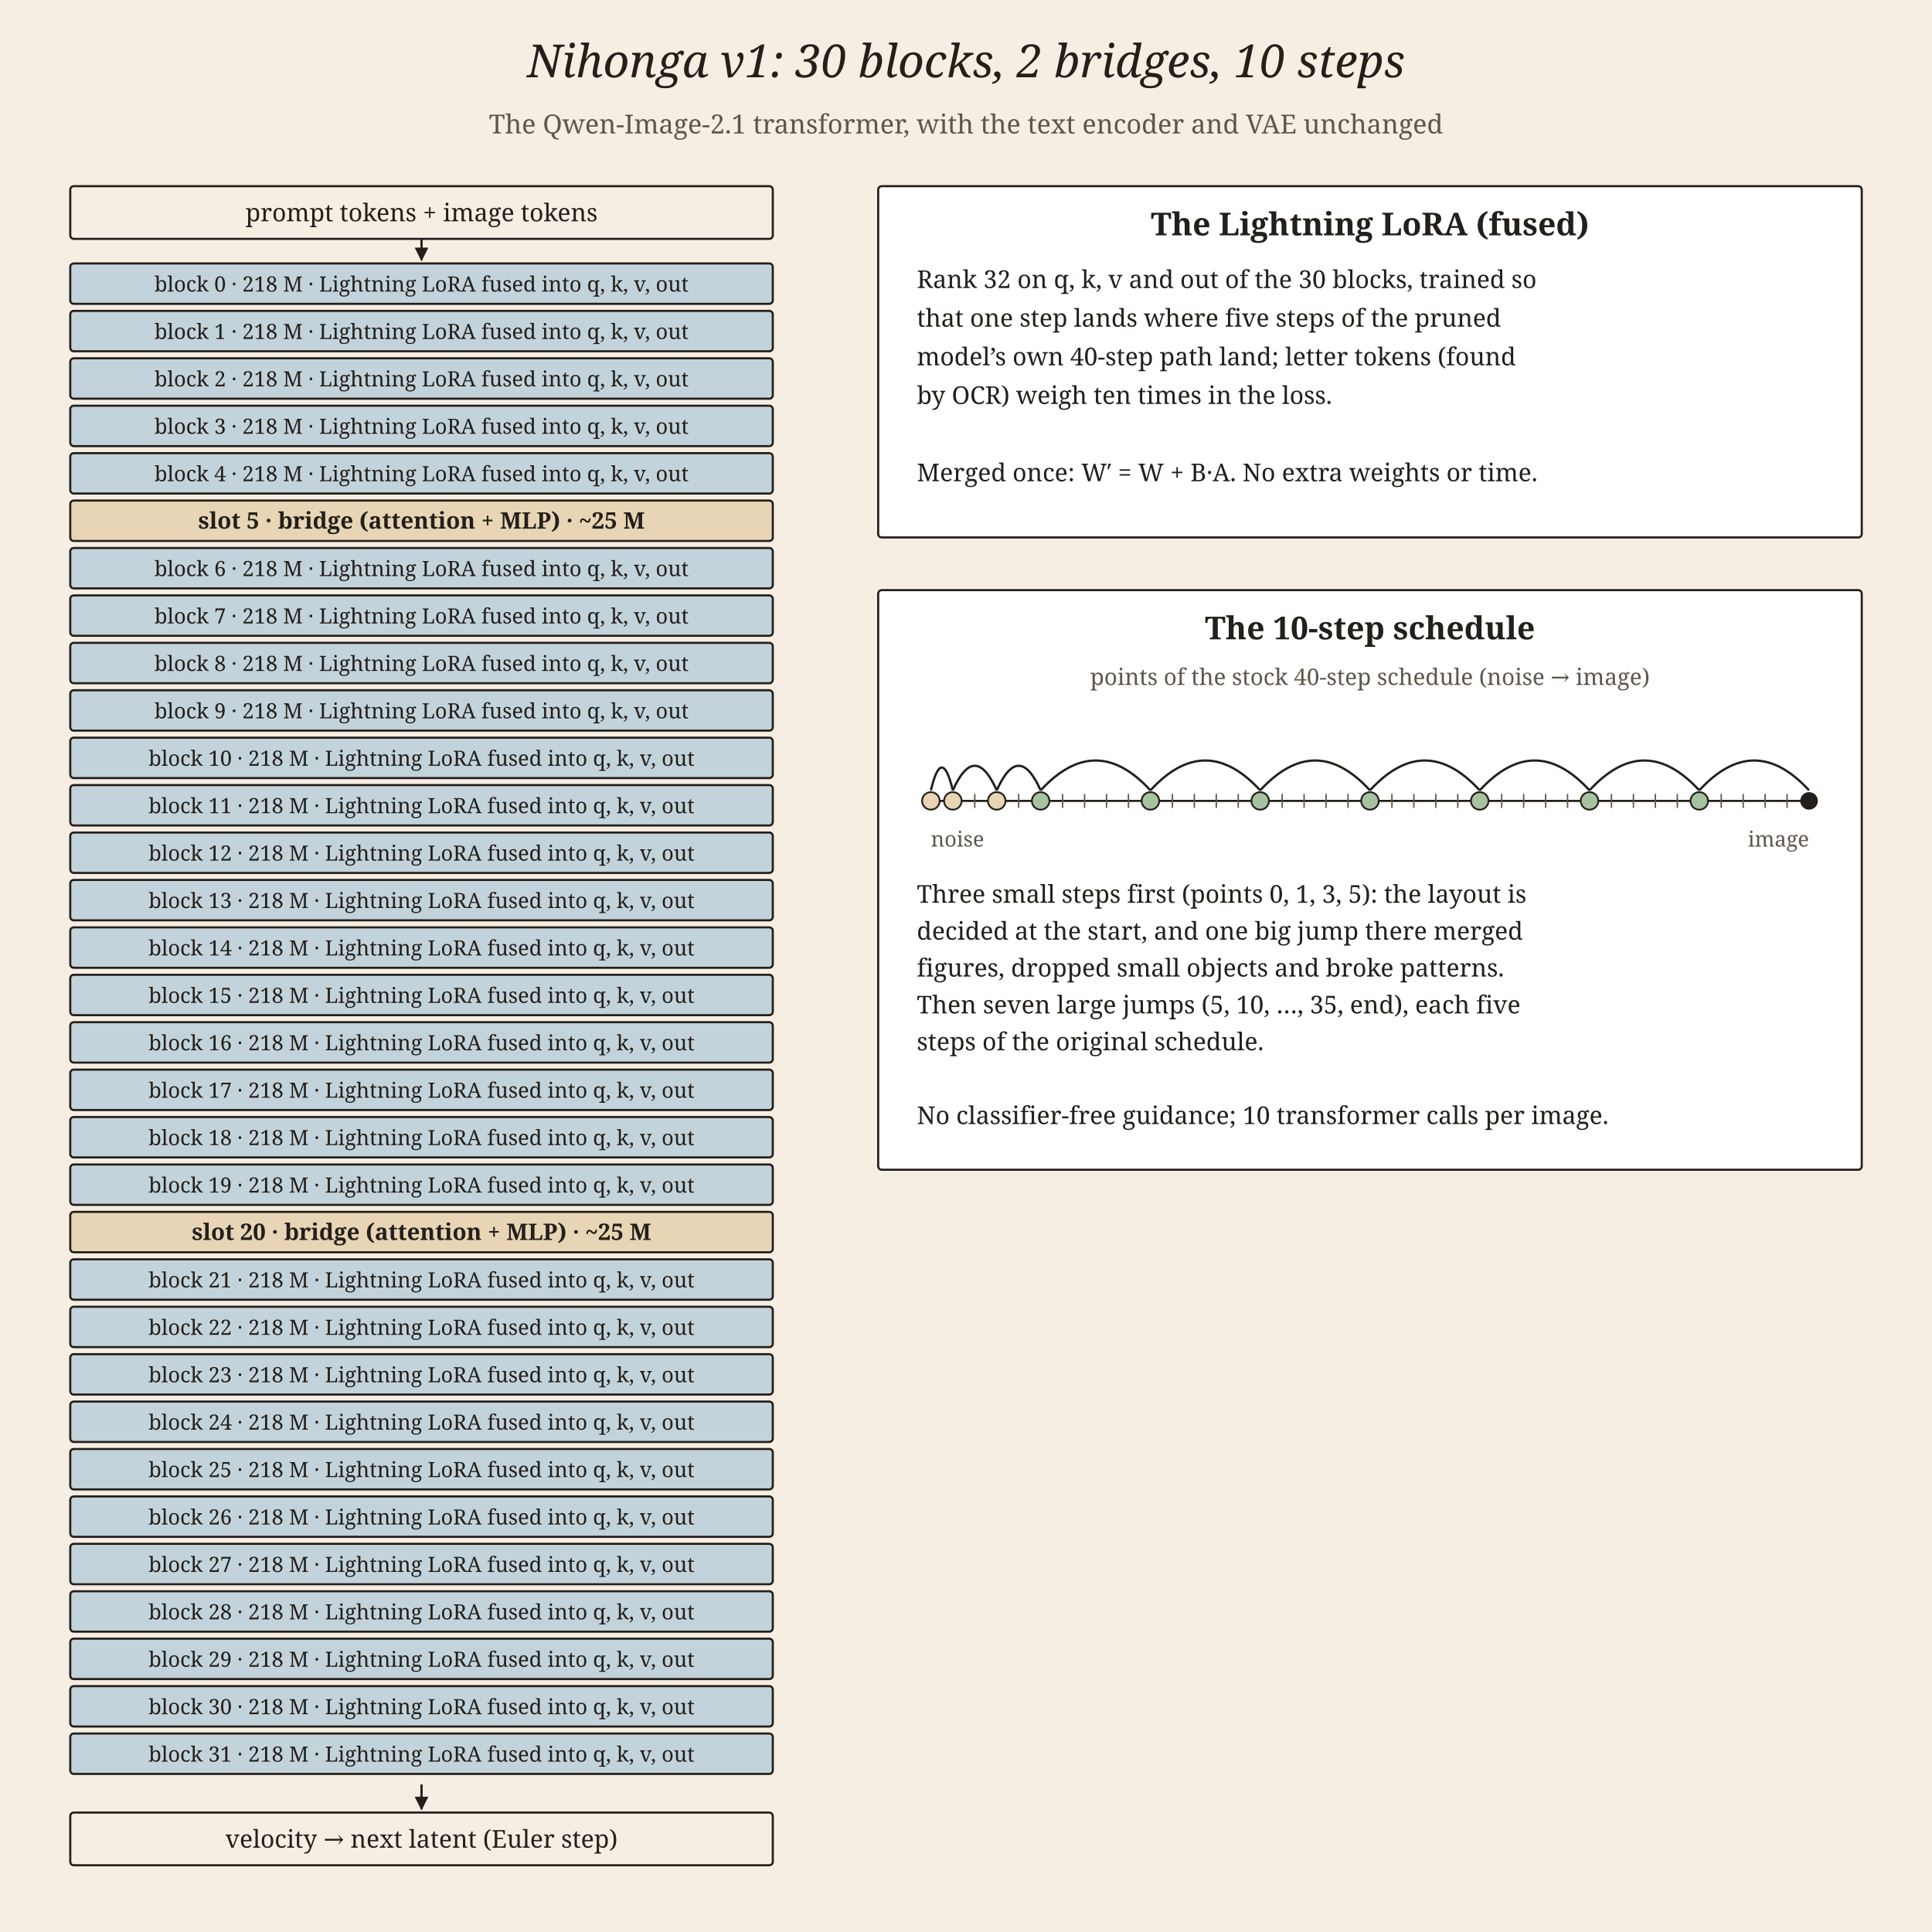
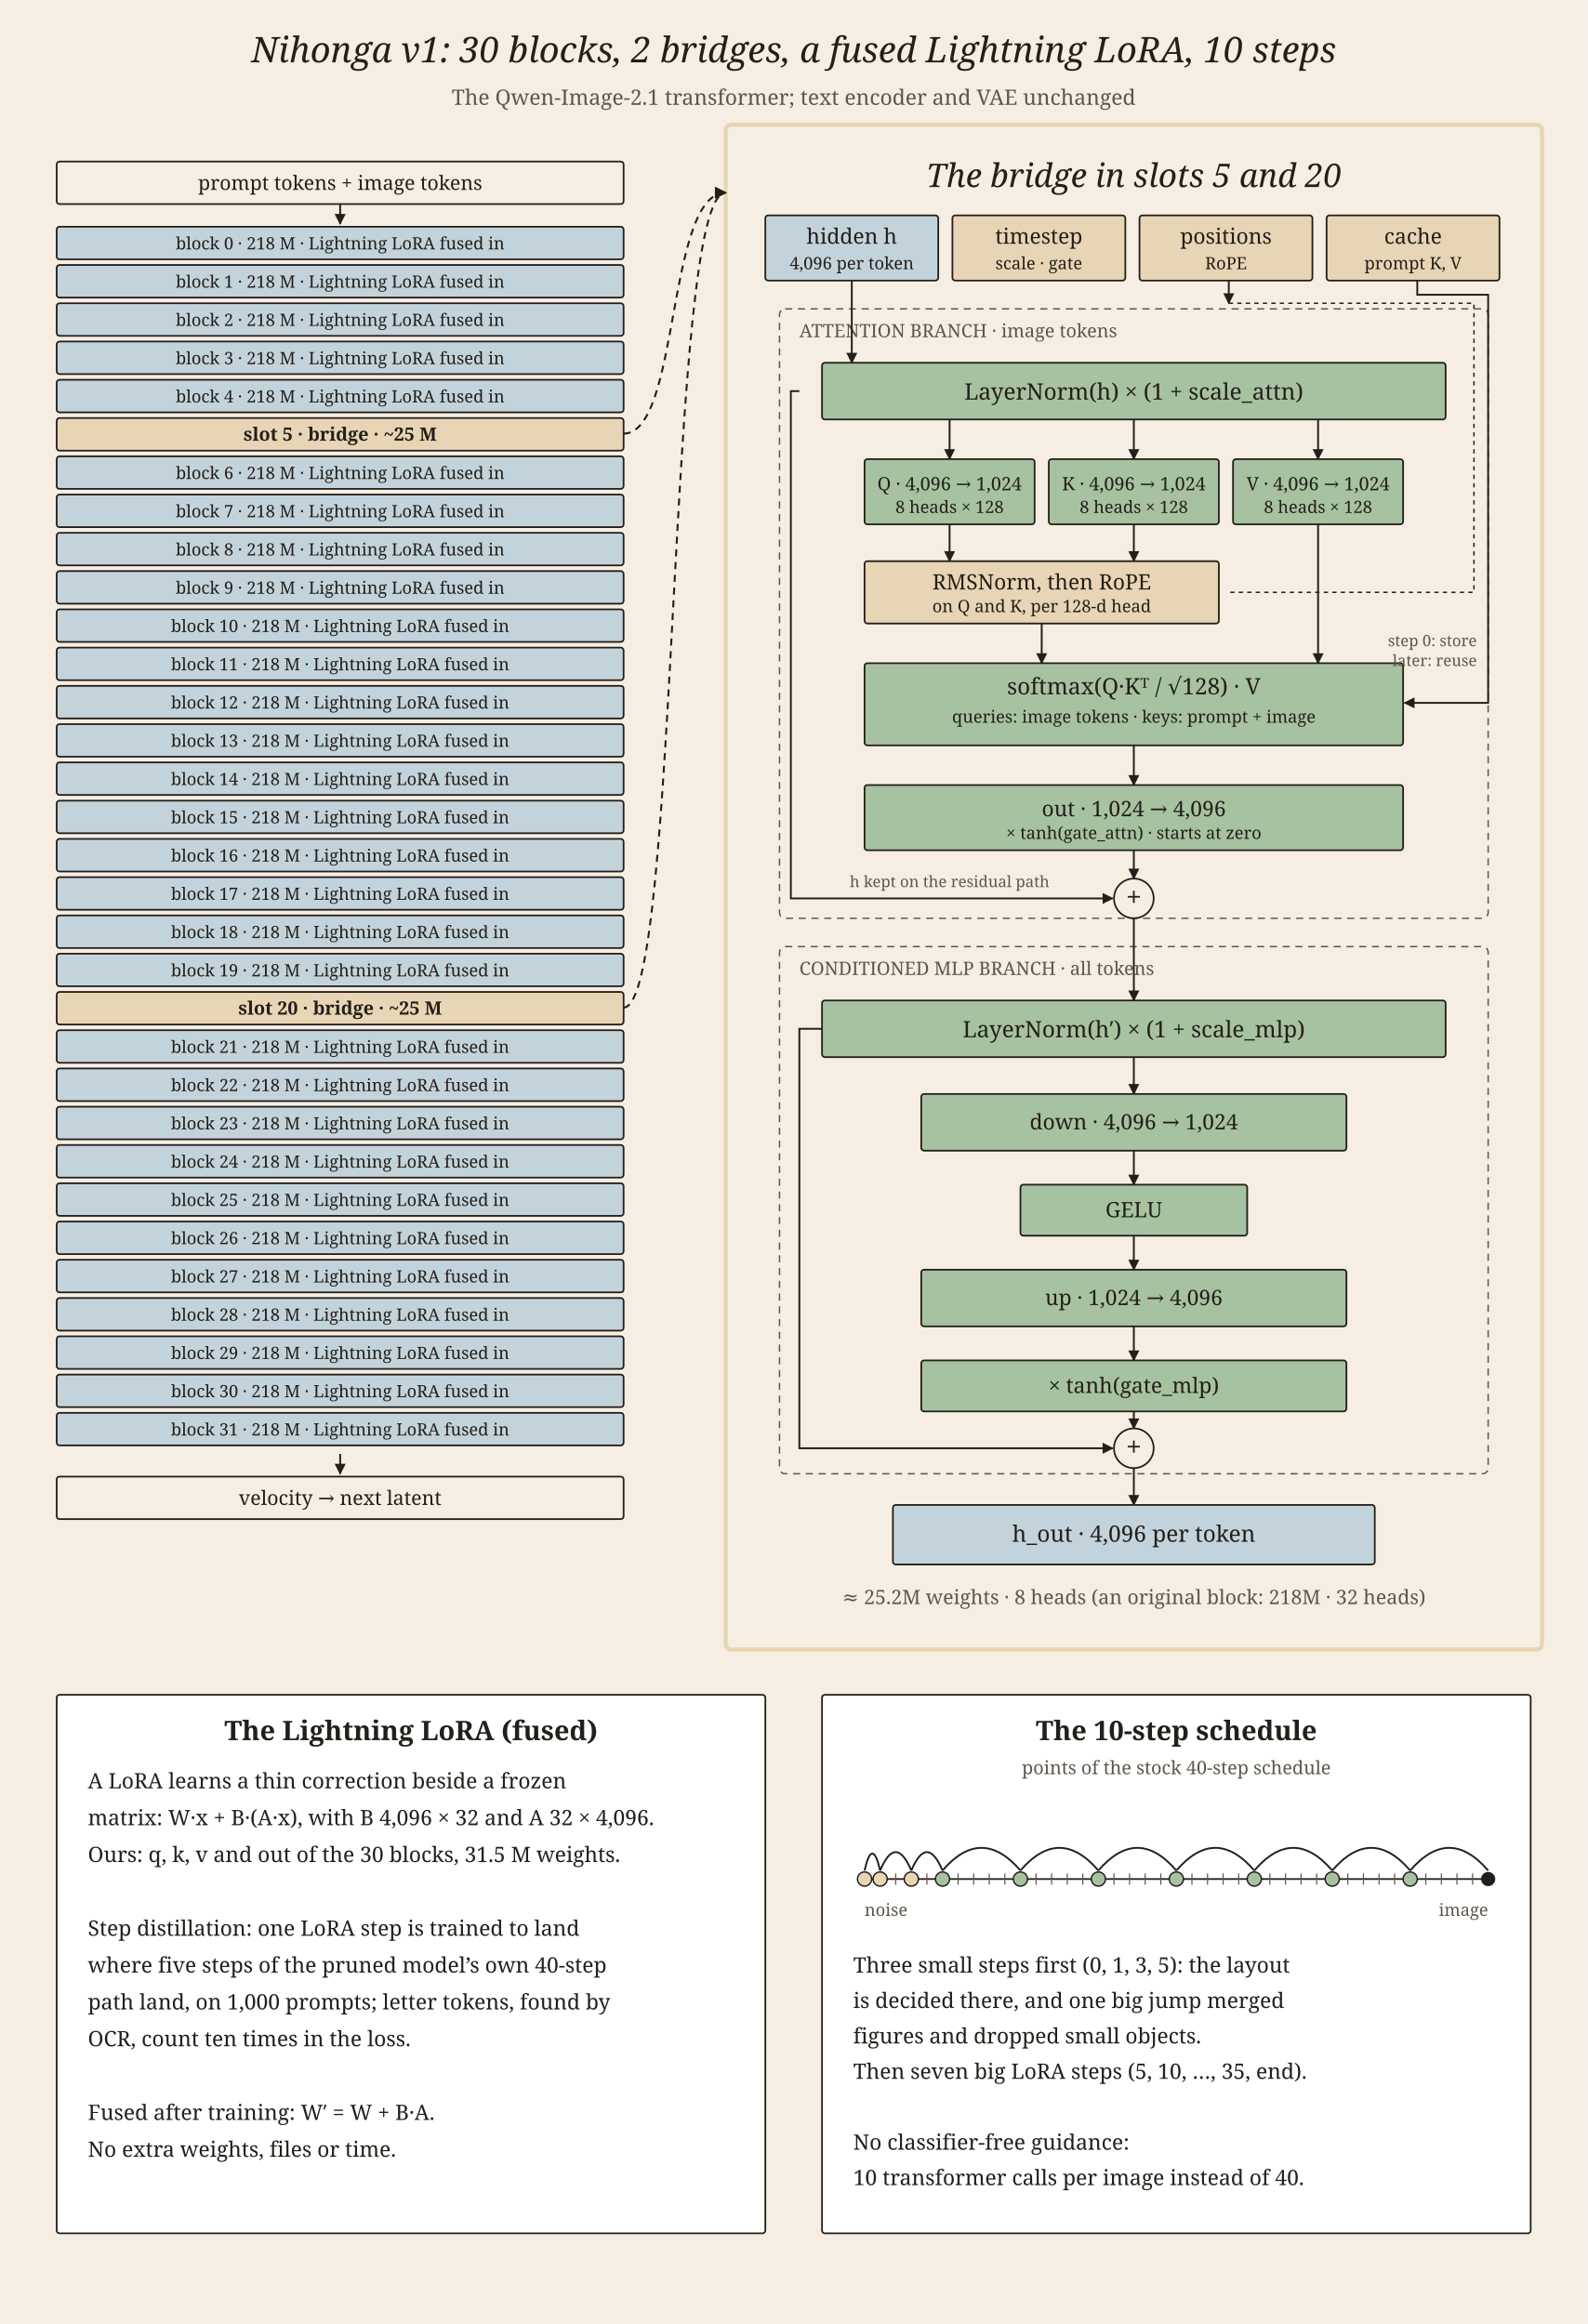
- <svg xmlns="http://www.w3.org/2000/svg" viewBox="0 0 1100 1100" role="img" aria-labelledby="t d">
+ <svg xmlns="http://www.w3.org/2000/svg" viewBox="0 0 1120 1640" role="img" aria-labelledby="t d">
  <defs>
    <marker id="arrow" viewBox="0 0 10 10" refX="9" refY="5" markerWidth="6" markerHeight="6" orient="auto-start-reverse">
      <path d="M0 0 L10 5 L0 10" fill="#231F1A" />
    </marker>
  </defs>
-   <rect width="1100" height="1100" fill="#F7EEE3" />
+   <rect width="1120" height="1640" fill="#F7EEE3" />
  <g font-family="Georgia,serif">
-     <text x="550.0" y="44" font-size="26" text-anchor="middle" fill="#231F1A" font-style="italic">Nihonga v1: 30 blocks, 2 bridges, 10 steps</text>
-     <text x="550.0" y="76" font-size="15" text-anchor="middle" fill="#5E564B">The Qwen-Image-2.1 transformer, with the text encoder and VAE unchanged</text>
-     <rect x="40" y="106" width="400" height="30" rx="2" fill="#F7EEE3" stroke="#231F1A" stroke-width="1.2" />
-     <text x="240.0" y="126" font-size="14" text-anchor="middle" fill="#231F1A">prompt tokens + image tokens</text>
-     <path d="M240.0 136 L240.0 148" stroke="#231F1A" stroke-width="1.3" fill="none" marker-end="url(#arrow)" />
-     <rect x="40" y="150" width="400" height="23" rx="2" fill="#C3D3DB" stroke="#231F1A" stroke-width="1.2" />
-     <text x="240.0" y="166" font-size="12" text-anchor="middle" fill="#231F1A">block 0 · 218 M · Lightning LoRA fused into q, k, v, out</text>
-     <rect x="40" y="177" width="400" height="23" rx="2" fill="#C3D3DB" stroke="#231F1A" stroke-width="1.2" />
-     <text x="240.0" y="193" font-size="12" text-anchor="middle" fill="#231F1A">block 1 · 218 M · Lightning LoRA fused into q, k, v, out</text>
-     <rect x="40" y="204" width="400" height="23" rx="2" fill="#C3D3DB" stroke="#231F1A" stroke-width="1.2" />
-     <text x="240.0" y="220" font-size="12" text-anchor="middle" fill="#231F1A">block 2 · 218 M · Lightning LoRA fused into q, k, v, out</text>
-     <rect x="40" y="231" width="400" height="23" rx="2" fill="#C3D3DB" stroke="#231F1A" stroke-width="1.2" />
-     <text x="240.0" y="247" font-size="12" text-anchor="middle" fill="#231F1A">block 3 · 218 M · Lightning LoRA fused into q, k, v, out</text>
-     <rect x="40" y="258" width="400" height="23" rx="2" fill="#C3D3DB" stroke="#231F1A" stroke-width="1.2" />
-     <text x="240.0" y="274" font-size="12" text-anchor="middle" fill="#231F1A">block 4 · 218 M · Lightning LoRA fused into q, k, v, out</text>
-     <rect x="40" y="285" width="400" height="23" rx="2" fill="#E8D5B5" stroke="#231F1A" stroke-width="1.2" />
-     <text x="240.0" y="301" font-size="13" text-anchor="middle" fill="#231F1A" font-weight="bold">slot 5 · bridge (attention + MLP) · ~25 M</text>
-     <rect x="40" y="312" width="400" height="23" rx="2" fill="#C3D3DB" stroke="#231F1A" stroke-width="1.2" />
-     <text x="240.0" y="328" font-size="12" text-anchor="middle" fill="#231F1A">block 6 · 218 M · Lightning LoRA fused into q, k, v, out</text>
-     <rect x="40" y="339" width="400" height="23" rx="2" fill="#C3D3DB" stroke="#231F1A" stroke-width="1.2" />
-     <text x="240.0" y="355" font-size="12" text-anchor="middle" fill="#231F1A">block 7 · 218 M · Lightning LoRA fused into q, k, v, out</text>
-     <rect x="40" y="366" width="400" height="23" rx="2" fill="#C3D3DB" stroke="#231F1A" stroke-width="1.2" />
-     <text x="240.0" y="382" font-size="12" text-anchor="middle" fill="#231F1A">block 8 · 218 M · Lightning LoRA fused into q, k, v, out</text>
-     <rect x="40" y="393" width="400" height="23" rx="2" fill="#C3D3DB" stroke="#231F1A" stroke-width="1.2" />
-     <text x="240.0" y="409" font-size="12" text-anchor="middle" fill="#231F1A">block 9 · 218 M · Lightning LoRA fused into q, k, v, out</text>
-     <rect x="40" y="420" width="400" height="23" rx="2" fill="#C3D3DB" stroke="#231F1A" stroke-width="1.2" />
-     <text x="240.0" y="436" font-size="12" text-anchor="middle" fill="#231F1A">block 10 · 218 M · Lightning LoRA fused into q, k, v, out</text>
-     <rect x="40" y="447" width="400" height="23" rx="2" fill="#C3D3DB" stroke="#231F1A" stroke-width="1.2" />
-     <text x="240.0" y="463" font-size="12" text-anchor="middle" fill="#231F1A">block 11 · 218 M · Lightning LoRA fused into q, k, v, out</text>
-     <rect x="40" y="474" width="400" height="23" rx="2" fill="#C3D3DB" stroke="#231F1A" stroke-width="1.2" />
-     <text x="240.0" y="490" font-size="12" text-anchor="middle" fill="#231F1A">block 12 · 218 M · Lightning LoRA fused into q, k, v, out</text>
-     <rect x="40" y="501" width="400" height="23" rx="2" fill="#C3D3DB" stroke="#231F1A" stroke-width="1.2" />
-     <text x="240.0" y="517" font-size="12" text-anchor="middle" fill="#231F1A">block 13 · 218 M · Lightning LoRA fused into q, k, v, out</text>
-     <rect x="40" y="528" width="400" height="23" rx="2" fill="#C3D3DB" stroke="#231F1A" stroke-width="1.2" />
-     <text x="240.0" y="544" font-size="12" text-anchor="middle" fill="#231F1A">block 14 · 218 M · Lightning LoRA fused into q, k, v, out</text>
-     <rect x="40" y="555" width="400" height="23" rx="2" fill="#C3D3DB" stroke="#231F1A" stroke-width="1.2" />
-     <text x="240.0" y="571" font-size="12" text-anchor="middle" fill="#231F1A">block 15 · 218 M · Lightning LoRA fused into q, k, v, out</text>
-     <rect x="40" y="582" width="400" height="23" rx="2" fill="#C3D3DB" stroke="#231F1A" stroke-width="1.2" />
-     <text x="240.0" y="598" font-size="12" text-anchor="middle" fill="#231F1A">block 16 · 218 M · Lightning LoRA fused into q, k, v, out</text>
-     <rect x="40" y="609" width="400" height="23" rx="2" fill="#C3D3DB" stroke="#231F1A" stroke-width="1.2" />
-     <text x="240.0" y="625" font-size="12" text-anchor="middle" fill="#231F1A">block 17 · 218 M · Lightning LoRA fused into q, k, v, out</text>
-     <rect x="40" y="636" width="400" height="23" rx="2" fill="#C3D3DB" stroke="#231F1A" stroke-width="1.2" />
-     <text x="240.0" y="652" font-size="12" text-anchor="middle" fill="#231F1A">block 18 · 218 M · Lightning LoRA fused into q, k, v, out</text>
-     <rect x="40" y="663" width="400" height="23" rx="2" fill="#C3D3DB" stroke="#231F1A" stroke-width="1.2" />
-     <text x="240.0" y="679" font-size="12" text-anchor="middle" fill="#231F1A">block 19 · 218 M · Lightning LoRA fused into q, k, v, out</text>
-     <rect x="40" y="690" width="400" height="23" rx="2" fill="#E8D5B5" stroke="#231F1A" stroke-width="1.2" />
-     <text x="240.0" y="706" font-size="13" text-anchor="middle" fill="#231F1A" font-weight="bold">slot 20 · bridge (attention + MLP) · ~25 M</text>
-     <rect x="40" y="717" width="400" height="23" rx="2" fill="#C3D3DB" stroke="#231F1A" stroke-width="1.2" />
-     <text x="240.0" y="733" font-size="12" text-anchor="middle" fill="#231F1A">block 21 · 218 M · Lightning LoRA fused into q, k, v, out</text>
-     <rect x="40" y="744" width="400" height="23" rx="2" fill="#C3D3DB" stroke="#231F1A" stroke-width="1.2" />
-     <text x="240.0" y="760" font-size="12" text-anchor="middle" fill="#231F1A">block 22 · 218 M · Lightning LoRA fused into q, k, v, out</text>
-     <rect x="40" y="771" width="400" height="23" rx="2" fill="#C3D3DB" stroke="#231F1A" stroke-width="1.2" />
-     <text x="240.0" y="787" font-size="12" text-anchor="middle" fill="#231F1A">block 23 · 218 M · Lightning LoRA fused into q, k, v, out</text>
-     <rect x="40" y="798" width="400" height="23" rx="2" fill="#C3D3DB" stroke="#231F1A" stroke-width="1.2" />
-     <text x="240.0" y="814" font-size="12" text-anchor="middle" fill="#231F1A">block 24 · 218 M · Lightning LoRA fused into q, k, v, out</text>
-     <rect x="40" y="825" width="400" height="23" rx="2" fill="#C3D3DB" stroke="#231F1A" stroke-width="1.2" />
-     <text x="240.0" y="841" font-size="12" text-anchor="middle" fill="#231F1A">block 25 · 218 M · Lightning LoRA fused into q, k, v, out</text>
-     <rect x="40" y="852" width="400" height="23" rx="2" fill="#C3D3DB" stroke="#231F1A" stroke-width="1.2" />
-     <text x="240.0" y="868" font-size="12" text-anchor="middle" fill="#231F1A">block 26 · 218 M · Lightning LoRA fused into q, k, v, out</text>
-     <rect x="40" y="879" width="400" height="23" rx="2" fill="#C3D3DB" stroke="#231F1A" stroke-width="1.2" />
-     <text x="240.0" y="895" font-size="12" text-anchor="middle" fill="#231F1A">block 27 · 218 M · Lightning LoRA fused into q, k, v, out</text>
-     <rect x="40" y="906" width="400" height="23" rx="2" fill="#C3D3DB" stroke="#231F1A" stroke-width="1.2" />
-     <text x="240.0" y="922" font-size="12" text-anchor="middle" fill="#231F1A">block 28 · 218 M · Lightning LoRA fused into q, k, v, out</text>
-     <rect x="40" y="933" width="400" height="23" rx="2" fill="#C3D3DB" stroke="#231F1A" stroke-width="1.2" />
-     <text x="240.0" y="949" font-size="12" text-anchor="middle" fill="#231F1A">block 29 · 218 M · Lightning LoRA fused into q, k, v, out</text>
-     <rect x="40" y="960" width="400" height="23" rx="2" fill="#C3D3DB" stroke="#231F1A" stroke-width="1.2" />
-     <text x="240.0" y="976" font-size="12" text-anchor="middle" fill="#231F1A">block 30 · 218 M · Lightning LoRA fused into q, k, v, out</text>
-     <rect x="40" y="987" width="400" height="23" rx="2" fill="#C3D3DB" stroke="#231F1A" stroke-width="1.2" />
-     <text x="240.0" y="1003" font-size="12" text-anchor="middle" fill="#231F1A">block 31 · 218 M · Lightning LoRA fused into q, k, v, out</text>
-     <path d="M240.0 1016 L240.0 1030" stroke="#231F1A" stroke-width="1.3" fill="none" marker-end="url(#arrow)" />
-     <rect x="40" y="1032" width="400" height="30" rx="2" fill="#F7EEE3" stroke="#231F1A" stroke-width="1.2" />
-     <text x="240.0" y="1052" font-size="14" text-anchor="middle" fill="#231F1A">velocity → next latent (Euler step)</text>
-     <rect x="500" y="106" width="560" height="200" rx="2" fill="#FFFFFF" stroke="#231F1A" stroke-width="1.2" />
-     <text x="780.0" y="134" font-size="18" text-anchor="middle" fill="#231F1A" font-weight="bold">The Lightning LoRA (fused)</text>
-     <text x="522" y="164" font-size="14" text-anchor="start" fill="#231F1A">Rank 32 on q, k, v and out of the 30 blocks, trained so</text>
-     <text x="522" y="186" font-size="14" text-anchor="start" fill="#231F1A">that one step lands where five steps of the pruned</text>
-     <text x="522" y="208" font-size="14" text-anchor="start" fill="#231F1A">model’s own 40-step path land; letter tokens (found</text>
-     <text x="522" y="230" font-size="14" text-anchor="start" fill="#231F1A">by OCR) weigh ten times in the loss.</text>
-     <text x="522" y="252" font-size="14" text-anchor="start" fill="#231F1A" />
-     <text x="522" y="274" font-size="14" text-anchor="start" fill="#231F1A">Merged once: W′ = W + B·A. No extra weights or time.</text>
-     <rect x="500" y="336" width="560" height="330" rx="2" fill="#FFFFFF" stroke="#231F1A" stroke-width="1.2" />
-     <text x="780.0" y="364" font-size="18" text-anchor="middle" fill="#231F1A" font-weight="bold">The 10-step schedule</text>
-     <text x="780.0" y="390" font-size="13" text-anchor="middle" fill="#5E564B">points of the stock 40-step schedule (noise → image)</text>
-     <line x1="530" y1="456" x2="1030" y2="456" stroke="#231F1A" stroke-width="1.2" />
-     <line x1="530.0" y1="452" x2="530.0" y2="460" stroke="#5E564B" stroke-width="0.8" />
-     <line x1="542.5" y1="452" x2="542.5" y2="460" stroke="#5E564B" stroke-width="0.8" />
-     <line x1="555.0" y1="452" x2="555.0" y2="460" stroke="#5E564B" stroke-width="0.8" />
-     <line x1="567.5" y1="452" x2="567.5" y2="460" stroke="#5E564B" stroke-width="0.8" />
-     <line x1="580.0" y1="452" x2="580.0" y2="460" stroke="#5E564B" stroke-width="0.8" />
-     <line x1="592.5" y1="452" x2="592.5" y2="460" stroke="#5E564B" stroke-width="0.8" />
-     <line x1="605.0" y1="452" x2="605.0" y2="460" stroke="#5E564B" stroke-width="0.8" />
-     <line x1="617.5" y1="452" x2="617.5" y2="460" stroke="#5E564B" stroke-width="0.8" />
-     <line x1="630.0" y1="452" x2="630.0" y2="460" stroke="#5E564B" stroke-width="0.8" />
-     <line x1="642.5" y1="452" x2="642.5" y2="460" stroke="#5E564B" stroke-width="0.8" />
-     <line x1="655.0" y1="452" x2="655.0" y2="460" stroke="#5E564B" stroke-width="0.8" />
-     <line x1="667.5" y1="452" x2="667.5" y2="460" stroke="#5E564B" stroke-width="0.8" />
-     <line x1="680.0" y1="452" x2="680.0" y2="460" stroke="#5E564B" stroke-width="0.8" />
-     <line x1="692.5" y1="452" x2="692.5" y2="460" stroke="#5E564B" stroke-width="0.8" />
-     <line x1="705.0" y1="452" x2="705.0" y2="460" stroke="#5E564B" stroke-width="0.8" />
-     <line x1="717.5" y1="452" x2="717.5" y2="460" stroke="#5E564B" stroke-width="0.8" />
-     <line x1="730.0" y1="452" x2="730.0" y2="460" stroke="#5E564B" stroke-width="0.8" />
-     <line x1="742.5" y1="452" x2="742.5" y2="460" stroke="#5E564B" stroke-width="0.8" />
-     <line x1="755.0" y1="452" x2="755.0" y2="460" stroke="#5E564B" stroke-width="0.8" />
-     <line x1="767.5" y1="452" x2="767.5" y2="460" stroke="#5E564B" stroke-width="0.8" />
-     <line x1="780.0" y1="452" x2="780.0" y2="460" stroke="#5E564B" stroke-width="0.8" />
-     <line x1="792.5" y1="452" x2="792.5" y2="460" stroke="#5E564B" stroke-width="0.8" />
-     <line x1="805.0" y1="452" x2="805.0" y2="460" stroke="#5E564B" stroke-width="0.8" />
-     <line x1="817.5" y1="452" x2="817.5" y2="460" stroke="#5E564B" stroke-width="0.8" />
-     <line x1="830.0" y1="452" x2="830.0" y2="460" stroke="#5E564B" stroke-width="0.8" />
-     <line x1="842.5" y1="452" x2="842.5" y2="460" stroke="#5E564B" stroke-width="0.8" />
-     <line x1="855.0" y1="452" x2="855.0" y2="460" stroke="#5E564B" stroke-width="0.8" />
-     <line x1="867.5" y1="452" x2="867.5" y2="460" stroke="#5E564B" stroke-width="0.8" />
-     <line x1="880.0" y1="452" x2="880.0" y2="460" stroke="#5E564B" stroke-width="0.8" />
-     <line x1="892.5" y1="452" x2="892.5" y2="460" stroke="#5E564B" stroke-width="0.8" />
-     <line x1="905.0" y1="452" x2="905.0" y2="460" stroke="#5E564B" stroke-width="0.8" />
-     <line x1="917.5" y1="452" x2="917.5" y2="460" stroke="#5E564B" stroke-width="0.8" />
-     <line x1="930.0" y1="452" x2="930.0" y2="460" stroke="#5E564B" stroke-width="0.8" />
-     <line x1="942.5" y1="452" x2="942.5" y2="460" stroke="#5E564B" stroke-width="0.8" />
-     <line x1="955.0" y1="452" x2="955.0" y2="460" stroke="#5E564B" stroke-width="0.8" />
-     <line x1="967.5" y1="452" x2="967.5" y2="460" stroke="#5E564B" stroke-width="0.8" />
-     <line x1="980.0" y1="452" x2="980.0" y2="460" stroke="#5E564B" stroke-width="0.8" />
-     <line x1="992.5" y1="452" x2="992.5" y2="460" stroke="#5E564B" stroke-width="0.8" />
-     <line x1="1005.0" y1="452" x2="1005.0" y2="460" stroke="#5E564B" stroke-width="0.8" />
-     <line x1="1017.5" y1="452" x2="1017.5" y2="460" stroke="#5E564B" stroke-width="0.8" />
-     <line x1="1030.0" y1="452" x2="1030.0" y2="460" stroke="#5E564B" stroke-width="0.8" />
-     <path d="M530.0 450 Q536.2 424 542.5 450" stroke="#231F1A" stroke-width="1.3" fill="none" />
-     <circle cx="530.0" cy="456" r="5" fill="#E8D5B5" stroke="#231F1A" stroke-width="1" />
-     <path d="M542.5 450 Q555.0 422 567.5 450" stroke="#231F1A" stroke-width="1.3" fill="none" />
-     <circle cx="542.5" cy="456" r="5" fill="#E8D5B5" stroke="#231F1A" stroke-width="1" />
-     <path d="M567.5 450 Q580.0 422 592.5 450" stroke="#231F1A" stroke-width="1.3" fill="none" />
-     <circle cx="567.5" cy="456" r="5" fill="#E8D5B5" stroke="#231F1A" stroke-width="1" />
-     <path d="M592.5 450 Q623.8 416 655.0 450" stroke="#231F1A" stroke-width="1.3" fill="none" />
-     <circle cx="592.5" cy="456" r="5" fill="#A7C2A0" stroke="#231F1A" stroke-width="1" />
-     <path d="M655.0 450 Q686.2 416 717.5 450" stroke="#231F1A" stroke-width="1.3" fill="none" />
-     <circle cx="655.0" cy="456" r="5" fill="#A7C2A0" stroke="#231F1A" stroke-width="1" />
-     <path d="M717.5 450 Q748.8 416 780.0 450" stroke="#231F1A" stroke-width="1.3" fill="none" />
-     <circle cx="717.5" cy="456" r="5" fill="#A7C2A0" stroke="#231F1A" stroke-width="1" />
-     <path d="M780.0 450 Q811.2 416 842.5 450" stroke="#231F1A" stroke-width="1.3" fill="none" />
-     <circle cx="780.0" cy="456" r="5" fill="#A7C2A0" stroke="#231F1A" stroke-width="1" />
-     <path d="M842.5 450 Q873.8 416 905.0 450" stroke="#231F1A" stroke-width="1.3" fill="none" />
-     <circle cx="842.5" cy="456" r="5" fill="#A7C2A0" stroke="#231F1A" stroke-width="1" />
-     <path d="M905.0 450 Q936.2 416 967.5 450" stroke="#231F1A" stroke-width="1.3" fill="none" />
-     <circle cx="905.0" cy="456" r="5" fill="#A7C2A0" stroke="#231F1A" stroke-width="1" />
-     <path d="M967.5 450 Q998.8 416 1030.0 450" stroke="#231F1A" stroke-width="1.3" fill="none" />
-     <circle cx="967.5" cy="456" r="5" fill="#A7C2A0" stroke="#231F1A" stroke-width="1" />
-     <circle cx="1030.0" cy="456" r="5" fill="#231F1A" />
-     <text x="530" y="482" font-size="12" text-anchor="start" fill="#5E564B">noise</text>
-     <text x="1030" y="482" font-size="12" text-anchor="end" fill="#5E564B">image</text>
-     <text x="522" y="514" font-size="14" text-anchor="start" fill="#231F1A">Three small steps first (points 0, 1, 3, 5): the layout is</text>
-     <text x="522" y="535" font-size="14" text-anchor="start" fill="#231F1A">decided at the start, and one big jump there merged</text>
-     <text x="522" y="556" font-size="14" text-anchor="start" fill="#231F1A">figures, dropped small objects and broke patterns.</text>
-     <text x="522" y="577" font-size="14" text-anchor="start" fill="#231F1A">Then seven large jumps (5, 10, …, 35, end), each five</text>
-     <text x="522" y="598" font-size="14" text-anchor="start" fill="#231F1A">steps of the original schedule.</text>
-     <text x="522" y="619" font-size="14" text-anchor="start" fill="#231F1A" />
-     <text x="522" y="640" font-size="14" text-anchor="start" fill="#231F1A">No classifier-free guidance; 10 transformer calls per image.</text>
+     <text x="560.0" y="44" font-size="25" text-anchor="middle" fill="#231F1A" font-style="italic">Nihonga v1: 30 blocks, 2 bridges, a fused Lightning LoRA, 10 steps</text>
+     <text x="560.0" y="74" font-size="15" text-anchor="middle" fill="#5E564B">The Qwen-Image-2.1 transformer; text encoder and VAE unchanged</text>
+     <rect x="40" y="114" width="400" height="30" rx="2" fill="#F7EEE3" stroke="#231F1A" stroke-width="1.2" />
+     <text x="240.0" y="134" font-size="14" text-anchor="middle" fill="#231F1A">prompt tokens + image tokens</text>
+     <path d="M240.0 144 L240.0 158" stroke="#231F1A" stroke-width="1.3" fill="none" marker-end="url(#arrow)" />
+     <rect x="40" y="160" width="400" height="23" rx="2" fill="#C3D3DB" stroke="#231F1A" stroke-width="1.2" />
+     <text x="240.0" y="176" font-size="12" text-anchor="middle" fill="#231F1A">block 0 · 218 M · Lightning LoRA fused in</text>
+     <rect x="40" y="187" width="400" height="23" rx="2" fill="#C3D3DB" stroke="#231F1A" stroke-width="1.2" />
+     <text x="240.0" y="203" font-size="12" text-anchor="middle" fill="#231F1A">block 1 · 218 M · Lightning LoRA fused in</text>
+     <rect x="40" y="214" width="400" height="23" rx="2" fill="#C3D3DB" stroke="#231F1A" stroke-width="1.2" />
+     <text x="240.0" y="230" font-size="12" text-anchor="middle" fill="#231F1A">block 2 · 218 M · Lightning LoRA fused in</text>
+     <rect x="40" y="241" width="400" height="23" rx="2" fill="#C3D3DB" stroke="#231F1A" stroke-width="1.2" />
+     <text x="240.0" y="257" font-size="12" text-anchor="middle" fill="#231F1A">block 3 · 218 M · Lightning LoRA fused in</text>
+     <rect x="40" y="268" width="400" height="23" rx="2" fill="#C3D3DB" stroke="#231F1A" stroke-width="1.2" />
+     <text x="240.0" y="284" font-size="12" text-anchor="middle" fill="#231F1A">block 4 · 218 M · Lightning LoRA fused in</text>
+     <rect x="40" y="295" width="400" height="23" rx="2" fill="#E8D5B5" stroke="#231F1A" stroke-width="1.2" />
+     <text x="240.0" y="311" font-size="13" text-anchor="middle" fill="#231F1A" font-weight="bold">slot 5 · bridge · ~25 M</text>
+     <rect x="40" y="322" width="400" height="23" rx="2" fill="#C3D3DB" stroke="#231F1A" stroke-width="1.2" />
+     <text x="240.0" y="338" font-size="12" text-anchor="middle" fill="#231F1A">block 6 · 218 M · Lightning LoRA fused in</text>
+     <rect x="40" y="349" width="400" height="23" rx="2" fill="#C3D3DB" stroke="#231F1A" stroke-width="1.2" />
+     <text x="240.0" y="365" font-size="12" text-anchor="middle" fill="#231F1A">block 7 · 218 M · Lightning LoRA fused in</text>
+     <rect x="40" y="376" width="400" height="23" rx="2" fill="#C3D3DB" stroke="#231F1A" stroke-width="1.2" />
+     <text x="240.0" y="392" font-size="12" text-anchor="middle" fill="#231F1A">block 8 · 218 M · Lightning LoRA fused in</text>
+     <rect x="40" y="403" width="400" height="23" rx="2" fill="#C3D3DB" stroke="#231F1A" stroke-width="1.2" />
+     <text x="240.0" y="419" font-size="12" text-anchor="middle" fill="#231F1A">block 9 · 218 M · Lightning LoRA fused in</text>
+     <rect x="40" y="430" width="400" height="23" rx="2" fill="#C3D3DB" stroke="#231F1A" stroke-width="1.2" />
+     <text x="240.0" y="446" font-size="12" text-anchor="middle" fill="#231F1A">block 10 · 218 M · Lightning LoRA fused in</text>
+     <rect x="40" y="457" width="400" height="23" rx="2" fill="#C3D3DB" stroke="#231F1A" stroke-width="1.2" />
+     <text x="240.0" y="473" font-size="12" text-anchor="middle" fill="#231F1A">block 11 · 218 M · Lightning LoRA fused in</text>
+     <rect x="40" y="484" width="400" height="23" rx="2" fill="#C3D3DB" stroke="#231F1A" stroke-width="1.2" />
+     <text x="240.0" y="500" font-size="12" text-anchor="middle" fill="#231F1A">block 12 · 218 M · Lightning LoRA fused in</text>
+     <rect x="40" y="511" width="400" height="23" rx="2" fill="#C3D3DB" stroke="#231F1A" stroke-width="1.2" />
+     <text x="240.0" y="527" font-size="12" text-anchor="middle" fill="#231F1A">block 13 · 218 M · Lightning LoRA fused in</text>
+     <rect x="40" y="538" width="400" height="23" rx="2" fill="#C3D3DB" stroke="#231F1A" stroke-width="1.2" />
+     <text x="240.0" y="554" font-size="12" text-anchor="middle" fill="#231F1A">block 14 · 218 M · Lightning LoRA fused in</text>
+     <rect x="40" y="565" width="400" height="23" rx="2" fill="#C3D3DB" stroke="#231F1A" stroke-width="1.2" />
+     <text x="240.0" y="581" font-size="12" text-anchor="middle" fill="#231F1A">block 15 · 218 M · Lightning LoRA fused in</text>
+     <rect x="40" y="592" width="400" height="23" rx="2" fill="#C3D3DB" stroke="#231F1A" stroke-width="1.2" />
+     <text x="240.0" y="608" font-size="12" text-anchor="middle" fill="#231F1A">block 16 · 218 M · Lightning LoRA fused in</text>
+     <rect x="40" y="619" width="400" height="23" rx="2" fill="#C3D3DB" stroke="#231F1A" stroke-width="1.2" />
+     <text x="240.0" y="635" font-size="12" text-anchor="middle" fill="#231F1A">block 17 · 218 M · Lightning LoRA fused in</text>
+     <rect x="40" y="646" width="400" height="23" rx="2" fill="#C3D3DB" stroke="#231F1A" stroke-width="1.2" />
+     <text x="240.0" y="662" font-size="12" text-anchor="middle" fill="#231F1A">block 18 · 218 M · Lightning LoRA fused in</text>
+     <rect x="40" y="673" width="400" height="23" rx="2" fill="#C3D3DB" stroke="#231F1A" stroke-width="1.2" />
+     <text x="240.0" y="689" font-size="12" text-anchor="middle" fill="#231F1A">block 19 · 218 M · Lightning LoRA fused in</text>
+     <rect x="40" y="700" width="400" height="23" rx="2" fill="#E8D5B5" stroke="#231F1A" stroke-width="1.2" />
+     <text x="240.0" y="716" font-size="13" text-anchor="middle" fill="#231F1A" font-weight="bold">slot 20 · bridge · ~25 M</text>
+     <rect x="40" y="727" width="400" height="23" rx="2" fill="#C3D3DB" stroke="#231F1A" stroke-width="1.2" />
+     <text x="240.0" y="743" font-size="12" text-anchor="middle" fill="#231F1A">block 21 · 218 M · Lightning LoRA fused in</text>
+     <rect x="40" y="754" width="400" height="23" rx="2" fill="#C3D3DB" stroke="#231F1A" stroke-width="1.2" />
+     <text x="240.0" y="770" font-size="12" text-anchor="middle" fill="#231F1A">block 22 · 218 M · Lightning LoRA fused in</text>
+     <rect x="40" y="781" width="400" height="23" rx="2" fill="#C3D3DB" stroke="#231F1A" stroke-width="1.2" />
+     <text x="240.0" y="797" font-size="12" text-anchor="middle" fill="#231F1A">block 23 · 218 M · Lightning LoRA fused in</text>
+     <rect x="40" y="808" width="400" height="23" rx="2" fill="#C3D3DB" stroke="#231F1A" stroke-width="1.2" />
+     <text x="240.0" y="824" font-size="12" text-anchor="middle" fill="#231F1A">block 24 · 218 M · Lightning LoRA fused in</text>
+     <rect x="40" y="835" width="400" height="23" rx="2" fill="#C3D3DB" stroke="#231F1A" stroke-width="1.2" />
+     <text x="240.0" y="851" font-size="12" text-anchor="middle" fill="#231F1A">block 25 · 218 M · Lightning LoRA fused in</text>
+     <rect x="40" y="862" width="400" height="23" rx="2" fill="#C3D3DB" stroke="#231F1A" stroke-width="1.2" />
+     <text x="240.0" y="878" font-size="12" text-anchor="middle" fill="#231F1A">block 26 · 218 M · Lightning LoRA fused in</text>
+     <rect x="40" y="889" width="400" height="23" rx="2" fill="#C3D3DB" stroke="#231F1A" stroke-width="1.2" />
+     <text x="240.0" y="905" font-size="12" text-anchor="middle" fill="#231F1A">block 27 · 218 M · Lightning LoRA fused in</text>
+     <rect x="40" y="916" width="400" height="23" rx="2" fill="#C3D3DB" stroke="#231F1A" stroke-width="1.2" />
+     <text x="240.0" y="932" font-size="12" text-anchor="middle" fill="#231F1A">block 28 · 218 M · Lightning LoRA fused in</text>
+     <rect x="40" y="943" width="400" height="23" rx="2" fill="#C3D3DB" stroke="#231F1A" stroke-width="1.2" />
+     <text x="240.0" y="959" font-size="12" text-anchor="middle" fill="#231F1A">block 29 · 218 M · Lightning LoRA fused in</text>
+     <rect x="40" y="970" width="400" height="23" rx="2" fill="#C3D3DB" stroke="#231F1A" stroke-width="1.2" />
+     <text x="240.0" y="986" font-size="12" text-anchor="middle" fill="#231F1A">block 30 · 218 M · Lightning LoRA fused in</text>
+     <rect x="40" y="997" width="400" height="23" rx="2" fill="#C3D3DB" stroke="#231F1A" stroke-width="1.2" />
+     <text x="240.0" y="1013" font-size="12" text-anchor="middle" fill="#231F1A">block 31 · 218 M · Lightning LoRA fused in</text>
+     <path d="M240.0 1026 L240.0 1040" stroke="#231F1A" stroke-width="1.3" fill="none" marker-end="url(#arrow)" />
+     <rect x="40" y="1042" width="400" height="30" rx="2" fill="#F7EEE3" stroke="#231F1A" stroke-width="1.2" />
+     <text x="240.0" y="1062" font-size="14" text-anchor="middle" fill="#231F1A">velocity → next latent</text>
+     <rect x="512" y="88" width="576.0" height="1076.0" fill="none" stroke="#E8D5B5" stroke-width="3" rx="4" />
+     <g transform="translate(520,96) scale(1.0)">
+       <g font-family="Georgia,serif">
+         <text x="280.0" y="36" font-size="23" text-anchor="middle" fill="#231F1A" font-style="italic">The bridge in slots 5 and 20</text>
+         <rect x="20" y="56" width="122" height="46" rx="2" fill="#C3D3DB" stroke="#231F1A" stroke-width="1.2" />
+         <text x="81" y="76" font-size="15" text-anchor="middle" fill="#231F1A">hidden h</text>
+         <text x="81" y="94" font-size="12" text-anchor="middle" fill="#231F1A">4,096 per token</text>
+         <rect x="152" y="56" width="122" height="46" rx="2" fill="#E8D5B5" stroke="#231F1A" stroke-width="1.2" />
+         <text x="213" y="76" font-size="15" text-anchor="middle" fill="#231F1A">timestep</text>
+         <text x="213" y="94" font-size="12" text-anchor="middle" fill="#231F1A">scale · gate</text>
+         <rect x="284" y="56" width="122" height="46" rx="2" fill="#E8D5B5" stroke="#231F1A" stroke-width="1.2" />
+         <text x="345" y="76" font-size="15" text-anchor="middle" fill="#231F1A">positions</text>
+         <text x="345" y="94" font-size="12" text-anchor="middle" fill="#231F1A">RoPE</text>
+         <rect x="416" y="56" width="122" height="46" rx="2" fill="#E8D5B5" stroke="#231F1A" stroke-width="1.2" />
+         <text x="477" y="76" font-size="15" text-anchor="middle" fill="#231F1A">cache</text>
+         <text x="477" y="94" font-size="12" text-anchor="middle" fill="#231F1A">prompt K, V</text>
+         <rect x="30" y="122" width="500" height="430" rx="4" fill="none" stroke="#5E564B" stroke-dasharray="5 4" />
+         <text x="44" y="142" font-size="13" text-anchor="start" fill="#5E564B">ATTENTION BRANCH · image tokens</text>
+         <path d="M81 102 V160" stroke="#231F1A" stroke-width="1.3" fill="none" marker-end="url(#arrow)" />
+         <rect x="60" y="160" width="440" height="40" rx="2" fill="#A7C2A0" stroke="#231F1A" stroke-width="1.2" />
+         <text x="280" y="186" font-size="16" text-anchor="middle" fill="#231F1A">LayerNorm(h) × (1 + scale_attn)</text>
+         <path d="M150 200 V228" stroke="#231F1A" stroke-width="1.3" fill="none" marker-end="url(#arrow)" />
+         <path d="M280 200 V228" stroke="#231F1A" stroke-width="1.3" fill="none" marker-end="url(#arrow)" />
+         <path d="M410 200 V228" stroke="#231F1A" stroke-width="1.3" fill="none" marker-end="url(#arrow)" />
+         <rect x="90" y="228" width="120" height="46" rx="2" fill="#A7C2A0" stroke="#231F1A" stroke-width="1.2" />
+         <text x="150" y="250" font-size="13" text-anchor="middle" fill="#231F1A">Q · 4,096 → 1,024</text>
+         <text x="150" y="266" font-size="12" text-anchor="middle" fill="#231F1A">8 heads × 128</text>
+         <rect x="220" y="228" width="120" height="46" rx="2" fill="#A7C2A0" stroke="#231F1A" stroke-width="1.2" />
+         <text x="280" y="250" font-size="13" text-anchor="middle" fill="#231F1A">K · 4,096 → 1,024</text>
+         <text x="280" y="266" font-size="12" text-anchor="middle" fill="#231F1A">8 heads × 128</text>
+         <rect x="350" y="228" width="120" height="46" rx="2" fill="#A7C2A0" stroke="#231F1A" stroke-width="1.2" />
+         <text x="410" y="250" font-size="13" text-anchor="middle" fill="#231F1A">V · 4,096 → 1,024</text>
+         <text x="410" y="266" font-size="12" text-anchor="middle" fill="#231F1A">8 heads × 128</text>
+         <path d="M150 274 V300" stroke="#231F1A" stroke-width="1.3" fill="none" marker-end="url(#arrow)" />
+         <path d="M280 274 V300" stroke="#231F1A" stroke-width="1.3" fill="none" marker-end="url(#arrow)" />
+         <rect x="90" y="300" width="250" height="44" rx="2" fill="#E8D5B5" stroke="#231F1A" stroke-width="1.2" />
+         <text x="215" y="320" font-size="15" text-anchor="middle" fill="#231F1A">RMSNorm, then RoPE</text>
+         <text x="215" y="336" font-size="12" text-anchor="middle" fill="#231F1A">on Q and K, per 128-d head</text>
+         <path d="M347 102 V118" stroke="#231F1A" stroke-width="1.3" fill="none" marker-end="url(#arrow)" />
+         <path d="M347 118 H520 V322 H346" stroke="#231F1A" stroke-width="1" fill="none" stroke-dasharray="3 3" />
+         <path d="M480 102 V112 H530 V400 H471" stroke="#231F1A" stroke-width="1.3" fill="none" marker-end="url(#arrow)" />
+         <path d="M215 344 V372" stroke="#231F1A" stroke-width="1.3" fill="none" marker-end="url(#arrow)" />
+         <path d="M410 274 V372" stroke="#231F1A" stroke-width="1.3" fill="none" marker-end="url(#arrow)" />
+         <rect x="90" y="372" width="380" height="58" rx="2" fill="#A7C2A0" stroke="#231F1A" stroke-width="1.2" />
+         <text x="280" y="394" font-size="16" text-anchor="middle" fill="#231F1A">softmax(Q·Kᵀ / √128) · V</text>
+         <text x="280" y="414" font-size="12" text-anchor="middle" fill="#231F1A">queries: image tokens · keys: prompt + image</text>
+         <text x="522" y="360" font-size="11" text-anchor="end" fill="#5E564B">step 0: store</text>
+         <text x="522" y="374" font-size="11" text-anchor="end" fill="#5E564B">later: reuse</text>
+         <path d="M280 430 V458" stroke="#231F1A" stroke-width="1.3" fill="none" marker-end="url(#arrow)" />
+         <rect x="90" y="458" width="380" height="46" rx="2" fill="#A7C2A0" stroke="#231F1A" stroke-width="1.2" />
+         <text x="280" y="480" font-size="15" text-anchor="middle" fill="#231F1A">out · 1,024 → 4,096</text>
+         <text x="280" y="496" font-size="12" text-anchor="middle" fill="#231F1A">× tanh(gate_attn) · starts at zero</text>
+         <path d="M280 504 V524" stroke="#231F1A" stroke-width="1.3" fill="none" marker-end="url(#arrow)" />
+         <circle cx="280" cy="538" r="14" fill="#F7EEE3" stroke="#231F1A" stroke-width="1.2" />
+         <text x="280" y="544" font-size="20" text-anchor="middle" fill="#231F1A">+</text>
+         <path d="M44 180 H38 V538 H265" stroke="#231F1A" stroke-width="1.3" fill="none" marker-end="url(#arrow)" />
+         <text x="150" y="530" font-size="11" text-anchor="middle" fill="#5E564B">h kept on the residual path</text>
+         <rect x="30" y="572" width="500" height="372" rx="4" fill="none" stroke="#5E564B" stroke-dasharray="5 4" />
+         <text x="44" y="592" font-size="13" text-anchor="start" fill="#5E564B">CONDITIONED MLP BRANCH · all tokens</text>
+         <path d="M280 552 V610" stroke="#231F1A" stroke-width="1.3" fill="none" marker-end="url(#arrow)" />
+         <rect x="60" y="610" width="440" height="40" rx="2" fill="#A7C2A0" stroke="#231F1A" stroke-width="1.2" />
+         <text x="280" y="636" font-size="16" text-anchor="middle" fill="#231F1A">LayerNorm(h′) × (1 + scale_mlp)</text>
+         <path d="M280 650 V676" stroke="#231F1A" stroke-width="1.3" fill="none" marker-end="url(#arrow)" />
+         <rect x="130" y="676" width="300" height="40" rx="2" fill="#A7C2A0" stroke="#231F1A" stroke-width="1.2" />
+         <text x="280" y="701" font-size="15" text-anchor="middle" fill="#231F1A">down · 4,096 → 1,024</text>
+         <path d="M280 716 V740" stroke="#231F1A" stroke-width="1.3" fill="none" marker-end="url(#arrow)" />
+         <rect x="200" y="740" width="160" height="36" rx="2" fill="#A7C2A0" stroke="#231F1A" stroke-width="1.2" />
+         <text x="280" y="763" font-size="15" text-anchor="middle" fill="#231F1A">GELU</text>
+         <path d="M280 776 V800" stroke="#231F1A" stroke-width="1.3" fill="none" marker-end="url(#arrow)" />
+         <rect x="130" y="800" width="300" height="40" rx="2" fill="#A7C2A0" stroke="#231F1A" stroke-width="1.2" />
+         <text x="280" y="825" font-size="15" text-anchor="middle" fill="#231F1A">up · 1,024 → 4,096</text>
+         <path d="M280 840 V864" stroke="#231F1A" stroke-width="1.3" fill="none" marker-end="url(#arrow)" />
+         <rect x="130" y="864" width="300" height="36" rx="2" fill="#A7C2A0" stroke="#231F1A" stroke-width="1.2" />
+         <text x="280" y="887" font-size="15" text-anchor="middle" fill="#231F1A">× tanh(gate_mlp)</text>
+         <path d="M280 900 V912" stroke="#231F1A" stroke-width="1.3" fill="none" marker-end="url(#arrow)" />
+         <circle cx="280" cy="926" r="14" fill="#F7EEE3" stroke="#231F1A" stroke-width="1.2" />
+         <text x="280" y="932" font-size="20" text-anchor="middle" fill="#231F1A">+</text>
+         <path d="M60 630 H44 V926 H265" stroke="#231F1A" stroke-width="1.3" fill="none" marker-end="url(#arrow)" />
+         <path d="M280 940 V966" stroke="#231F1A" stroke-width="1.3" fill="none" marker-end="url(#arrow)" />
+         <rect x="110" y="966" width="340" height="42" rx="2" fill="#C3D3DB" stroke="#231F1A" stroke-width="1.2" />
+         <text x="280" y="992" font-size="16" text-anchor="middle" fill="#231F1A">h_out · 4,096 per token</text>
+         <text x="280" y="1036" font-size="14" text-anchor="middle" fill="#5E564B">≈ 25.2M weights · 8 heads   (an original block: 218M · 32 heads)</text>
+       </g>
+     </g>
+     <path d="M440 306 C480 306, 470 136, 512 136" stroke="#231F1A" stroke-width="1.4" stroke-dasharray="5 4" fill="none" marker-end="url(#arrow)" />
+     <path d="M440 711 C480 711, 470 136, 512 136" stroke="#231F1A" stroke-width="1.4" stroke-dasharray="5 4" fill="none" marker-end="url(#arrow)" />
+     <rect x="40" y="1196.0" width="500" height="380" rx="2" fill="#FFFFFF" stroke="#231F1A" stroke-width="1.2" />
+     <text x="290" y="1228.0" font-size="19" text-anchor="middle" fill="#231F1A" font-weight="bold">The Lightning LoRA (fused)</text>
+     <text x="62" y="1262.0" font-size="15" text-anchor="start" fill="#231F1A">A LoRA learns a thin correction beside a frozen</text>
+     <text x="62" y="1288.0" font-size="15" text-anchor="start" fill="#231F1A">matrix: W·x + B·(A·x), with B 4,096 × 32 and A 32 × 4,096.</text>
+     <text x="62" y="1314.0" font-size="15" text-anchor="start" fill="#231F1A">Ours: q, k, v and out of the 30 blocks, 31.5 M weights.</text>
+     <text x="62" y="1340.0" font-size="15" text-anchor="start" fill="#231F1A" />
+     <text x="62" y="1366.0" font-size="15" text-anchor="start" fill="#231F1A">Step distillation: one LoRA step is trained to land</text>
+     <text x="62" y="1392.0" font-size="15" text-anchor="start" fill="#231F1A">where five steps of the pruned model’s own 40-step</text>
+     <text x="62" y="1418.0" font-size="15" text-anchor="start" fill="#231F1A">path land, on 1,000 prompts; letter tokens, found by</text>
+     <text x="62" y="1444.0" font-size="15" text-anchor="start" fill="#231F1A">OCR, count ten times in the loss.</text>
+     <text x="62" y="1470.0" font-size="15" text-anchor="start" fill="#231F1A" />
+     <text x="62" y="1496.0" font-size="15" text-anchor="start" fill="#231F1A">Fused after training: W′ = W + B·A.</text>
+     <text x="62" y="1522.0" font-size="15" text-anchor="start" fill="#231F1A">No extra weights, files or time.</text>
+     <rect x="580" y="1196.0" width="500" height="380" rx="2" fill="#FFFFFF" stroke="#231F1A" stroke-width="1.2" />
+     <text x="830" y="1228.0" font-size="19" text-anchor="middle" fill="#231F1A" font-weight="bold">The 10-step schedule</text>
+     <text x="830" y="1252.0" font-size="13" text-anchor="middle" fill="#5E564B">points of the stock 40-step schedule</text>
+     <line x1="610" y1="1326.0" x2="1050" y2="1326.0" stroke="#231F1A" stroke-width="1.2" />
+     <line x1="610.0" y1="1322.0" x2="610.0" y2="1330.0" stroke="#5E564B" stroke-width="0.8" />
+     <line x1="621.0" y1="1322.0" x2="621.0" y2="1330.0" stroke="#5E564B" stroke-width="0.8" />
+     <line x1="632.0" y1="1322.0" x2="632.0" y2="1330.0" stroke="#5E564B" stroke-width="0.8" />
+     <line x1="643.0" y1="1322.0" x2="643.0" y2="1330.0" stroke="#5E564B" stroke-width="0.8" />
+     <line x1="654.0" y1="1322.0" x2="654.0" y2="1330.0" stroke="#5E564B" stroke-width="0.8" />
+     <line x1="665.0" y1="1322.0" x2="665.0" y2="1330.0" stroke="#5E564B" stroke-width="0.8" />
+     <line x1="676.0" y1="1322.0" x2="676.0" y2="1330.0" stroke="#5E564B" stroke-width="0.8" />
+     <line x1="687.0" y1="1322.0" x2="687.0" y2="1330.0" stroke="#5E564B" stroke-width="0.8" />
+     <line x1="698.0" y1="1322.0" x2="698.0" y2="1330.0" stroke="#5E564B" stroke-width="0.8" />
+     <line x1="709.0" y1="1322.0" x2="709.0" y2="1330.0" stroke="#5E564B" stroke-width="0.8" />
+     <line x1="720.0" y1="1322.0" x2="720.0" y2="1330.0" stroke="#5E564B" stroke-width="0.8" />
+     <line x1="731.0" y1="1322.0" x2="731.0" y2="1330.0" stroke="#5E564B" stroke-width="0.8" />
+     <line x1="742.0" y1="1322.0" x2="742.0" y2="1330.0" stroke="#5E564B" stroke-width="0.8" />
+     <line x1="753.0" y1="1322.0" x2="753.0" y2="1330.0" stroke="#5E564B" stroke-width="0.8" />
+     <line x1="764.0" y1="1322.0" x2="764.0" y2="1330.0" stroke="#5E564B" stroke-width="0.8" />
+     <line x1="775.0" y1="1322.0" x2="775.0" y2="1330.0" stroke="#5E564B" stroke-width="0.8" />
+     <line x1="786.0" y1="1322.0" x2="786.0" y2="1330.0" stroke="#5E564B" stroke-width="0.8" />
+     <line x1="797.0" y1="1322.0" x2="797.0" y2="1330.0" stroke="#5E564B" stroke-width="0.8" />
+     <line x1="808.0" y1="1322.0" x2="808.0" y2="1330.0" stroke="#5E564B" stroke-width="0.8" />
+     <line x1="819.0" y1="1322.0" x2="819.0" y2="1330.0" stroke="#5E564B" stroke-width="0.8" />
+     <line x1="830.0" y1="1322.0" x2="830.0" y2="1330.0" stroke="#5E564B" stroke-width="0.8" />
+     <line x1="841.0" y1="1322.0" x2="841.0" y2="1330.0" stroke="#5E564B" stroke-width="0.8" />
+     <line x1="852.0" y1="1322.0" x2="852.0" y2="1330.0" stroke="#5E564B" stroke-width="0.8" />
+     <line x1="863.0" y1="1322.0" x2="863.0" y2="1330.0" stroke="#5E564B" stroke-width="0.8" />
+     <line x1="874.0" y1="1322.0" x2="874.0" y2="1330.0" stroke="#5E564B" stroke-width="0.8" />
+     <line x1="885.0" y1="1322.0" x2="885.0" y2="1330.0" stroke="#5E564B" stroke-width="0.8" />
+     <line x1="896.0" y1="1322.0" x2="896.0" y2="1330.0" stroke="#5E564B" stroke-width="0.8" />
+     <line x1="907.0" y1="1322.0" x2="907.0" y2="1330.0" stroke="#5E564B" stroke-width="0.8" />
+     <line x1="918.0" y1="1322.0" x2="918.0" y2="1330.0" stroke="#5E564B" stroke-width="0.8" />
+     <line x1="929.0" y1="1322.0" x2="929.0" y2="1330.0" stroke="#5E564B" stroke-width="0.8" />
+     <line x1="940.0" y1="1322.0" x2="940.0" y2="1330.0" stroke="#5E564B" stroke-width="0.8" />
+     <line x1="951.0" y1="1322.0" x2="951.0" y2="1330.0" stroke="#5E564B" stroke-width="0.8" />
+     <line x1="962.0" y1="1322.0" x2="962.0" y2="1330.0" stroke="#5E564B" stroke-width="0.8" />
+     <line x1="973.0" y1="1322.0" x2="973.0" y2="1330.0" stroke="#5E564B" stroke-width="0.8" />
+     <line x1="984.0" y1="1322.0" x2="984.0" y2="1330.0" stroke="#5E564B" stroke-width="0.8" />
+     <line x1="995.0" y1="1322.0" x2="995.0" y2="1330.0" stroke="#5E564B" stroke-width="0.8" />
+     <line x1="1006.0" y1="1322.0" x2="1006.0" y2="1330.0" stroke="#5E564B" stroke-width="0.8" />
+     <line x1="1017.0" y1="1322.0" x2="1017.0" y2="1330.0" stroke="#5E564B" stroke-width="0.8" />
+     <line x1="1028.0" y1="1322.0" x2="1028.0" y2="1330.0" stroke="#5E564B" stroke-width="0.8" />
+     <line x1="1039.0" y1="1322.0" x2="1039.0" y2="1330.0" stroke="#5E564B" stroke-width="0.8" />
+     <line x1="1050.0" y1="1322.0" x2="1050.0" y2="1330.0" stroke="#5E564B" stroke-width="0.8" />
+     <path d="M610.0 1320.0 Q615.5 1296.0 621.0 1320.0" stroke="#231F1A" stroke-width="1.3" fill="none" />
+     <circle cx="610.0" cy="1326.0" r="5" fill="#E8D5B5" stroke="#231F1A" stroke-width="1" />
+     <path d="M621.0 1320.0 Q632.0 1294.0 643.0 1320.0" stroke="#231F1A" stroke-width="1.3" fill="none" />
+     <circle cx="621.0" cy="1326.0" r="5" fill="#E8D5B5" stroke="#231F1A" stroke-width="1" />
+     <path d="M643.0 1320.0 Q654.0 1294.0 665.0 1320.0" stroke="#231F1A" stroke-width="1.3" fill="none" />
+     <circle cx="643.0" cy="1326.0" r="5" fill="#E8D5B5" stroke="#231F1A" stroke-width="1" />
+     <path d="M665.0 1320.0 Q692.5 1288.0 720.0 1320.0" stroke="#231F1A" stroke-width="1.3" fill="none" />
+     <circle cx="665.0" cy="1326.0" r="5" fill="#A7C2A0" stroke="#231F1A" stroke-width="1" />
+     <path d="M720.0 1320.0 Q747.5 1288.0 775.0 1320.0" stroke="#231F1A" stroke-width="1.3" fill="none" />
+     <circle cx="720.0" cy="1326.0" r="5" fill="#A7C2A0" stroke="#231F1A" stroke-width="1" />
+     <path d="M775.0 1320.0 Q802.5 1288.0 830.0 1320.0" stroke="#231F1A" stroke-width="1.3" fill="none" />
+     <circle cx="775.0" cy="1326.0" r="5" fill="#A7C2A0" stroke="#231F1A" stroke-width="1" />
+     <path d="M830.0 1320.0 Q857.5 1288.0 885.0 1320.0" stroke="#231F1A" stroke-width="1.3" fill="none" />
+     <circle cx="830.0" cy="1326.0" r="5" fill="#A7C2A0" stroke="#231F1A" stroke-width="1" />
+     <path d="M885.0 1320.0 Q912.5 1288.0 940.0 1320.0" stroke="#231F1A" stroke-width="1.3" fill="none" />
+     <circle cx="885.0" cy="1326.0" r="5" fill="#A7C2A0" stroke="#231F1A" stroke-width="1" />
+     <path d="M940.0 1320.0 Q967.5 1288.0 995.0 1320.0" stroke="#231F1A" stroke-width="1.3" fill="none" />
+     <circle cx="940.0" cy="1326.0" r="5" fill="#A7C2A0" stroke="#231F1A" stroke-width="1" />
+     <path d="M995.0 1320.0 Q1022.5 1288.0 1050.0 1320.0" stroke="#231F1A" stroke-width="1.3" fill="none" />
+     <circle cx="995.0" cy="1326.0" r="5" fill="#A7C2A0" stroke="#231F1A" stroke-width="1" />
+     <circle cx="1050.0" cy="1326.0" r="5" fill="#231F1A" />
+     <text x="610" y="1352.0" font-size="12" text-anchor="start" fill="#5E564B">noise</text>
+     <text x="1050" y="1352.0" font-size="12" text-anchor="end" fill="#5E564B">image</text>
+     <text x="602" y="1392.0" font-size="15" text-anchor="start" fill="#231F1A">Three small steps first (0, 1, 3, 5): the layout</text>
+     <text x="602" y="1417.0" font-size="15" text-anchor="start" fill="#231F1A">is decided there, and one big jump merged</text>
+     <text x="602" y="1442.0" font-size="15" text-anchor="start" fill="#231F1A">figures and dropped small objects.</text>
+     <text x="602" y="1467.0" font-size="15" text-anchor="start" fill="#231F1A">Then seven big LoRA steps (5, 10, …, 35, end).</text>
+     <text x="602" y="1492.0" font-size="15" text-anchor="start" fill="#231F1A" />
+     <text x="602" y="1517.0" font-size="15" text-anchor="start" fill="#231F1A">No classifier-free guidance:</text>
+     <text x="602" y="1542.0" font-size="15" text-anchor="start" fill="#231F1A">10 transformer calls per image instead of 40.</text>
  </g>
</svg>
